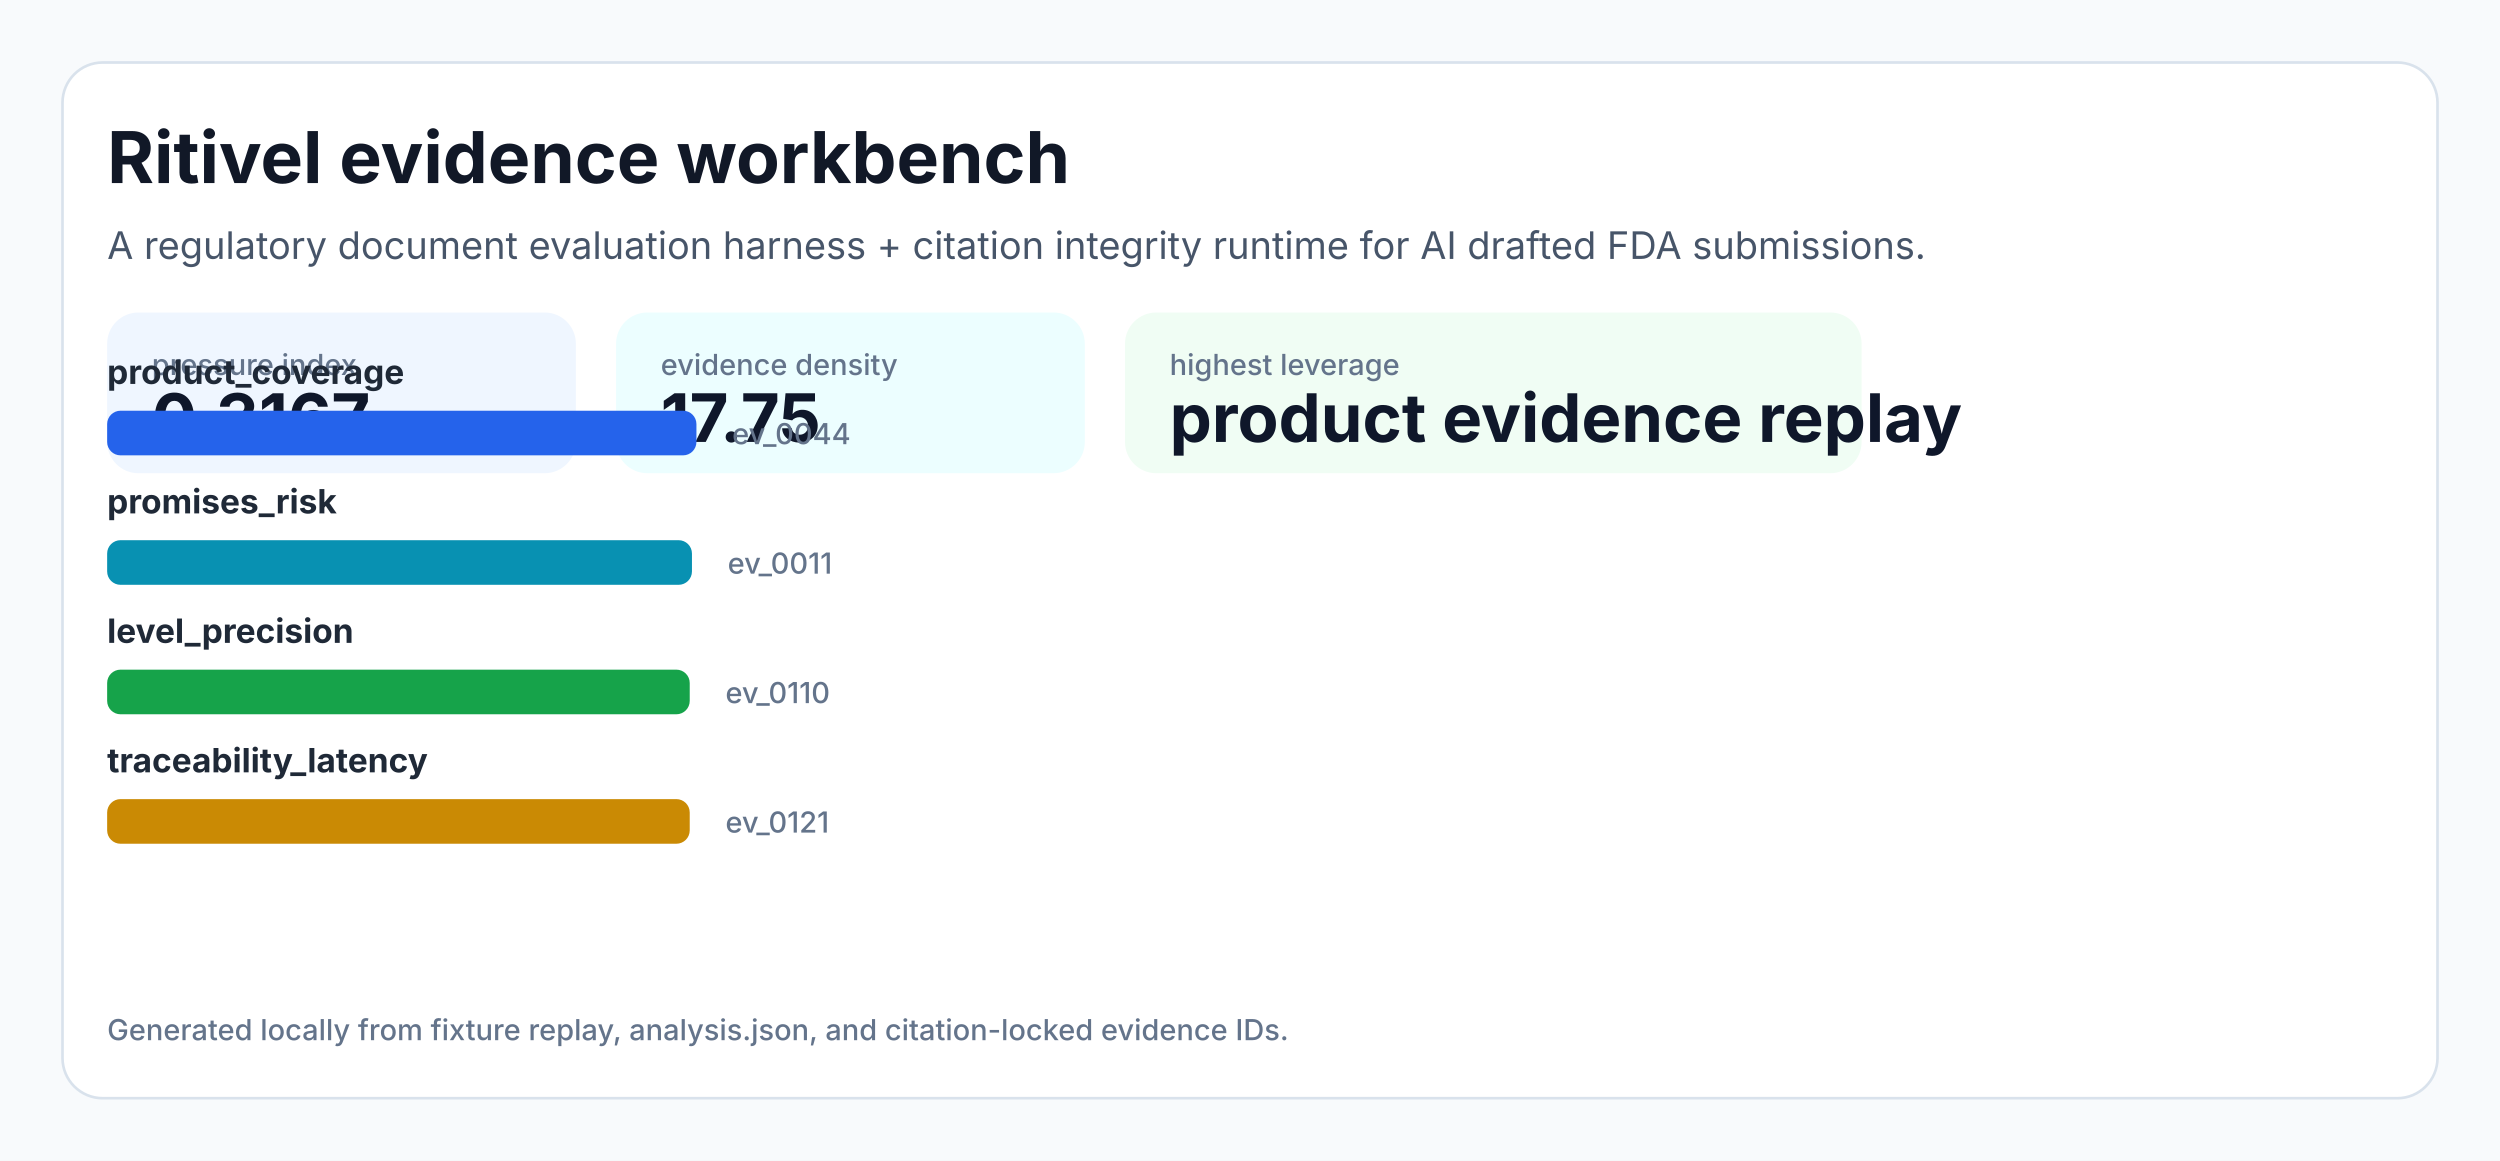
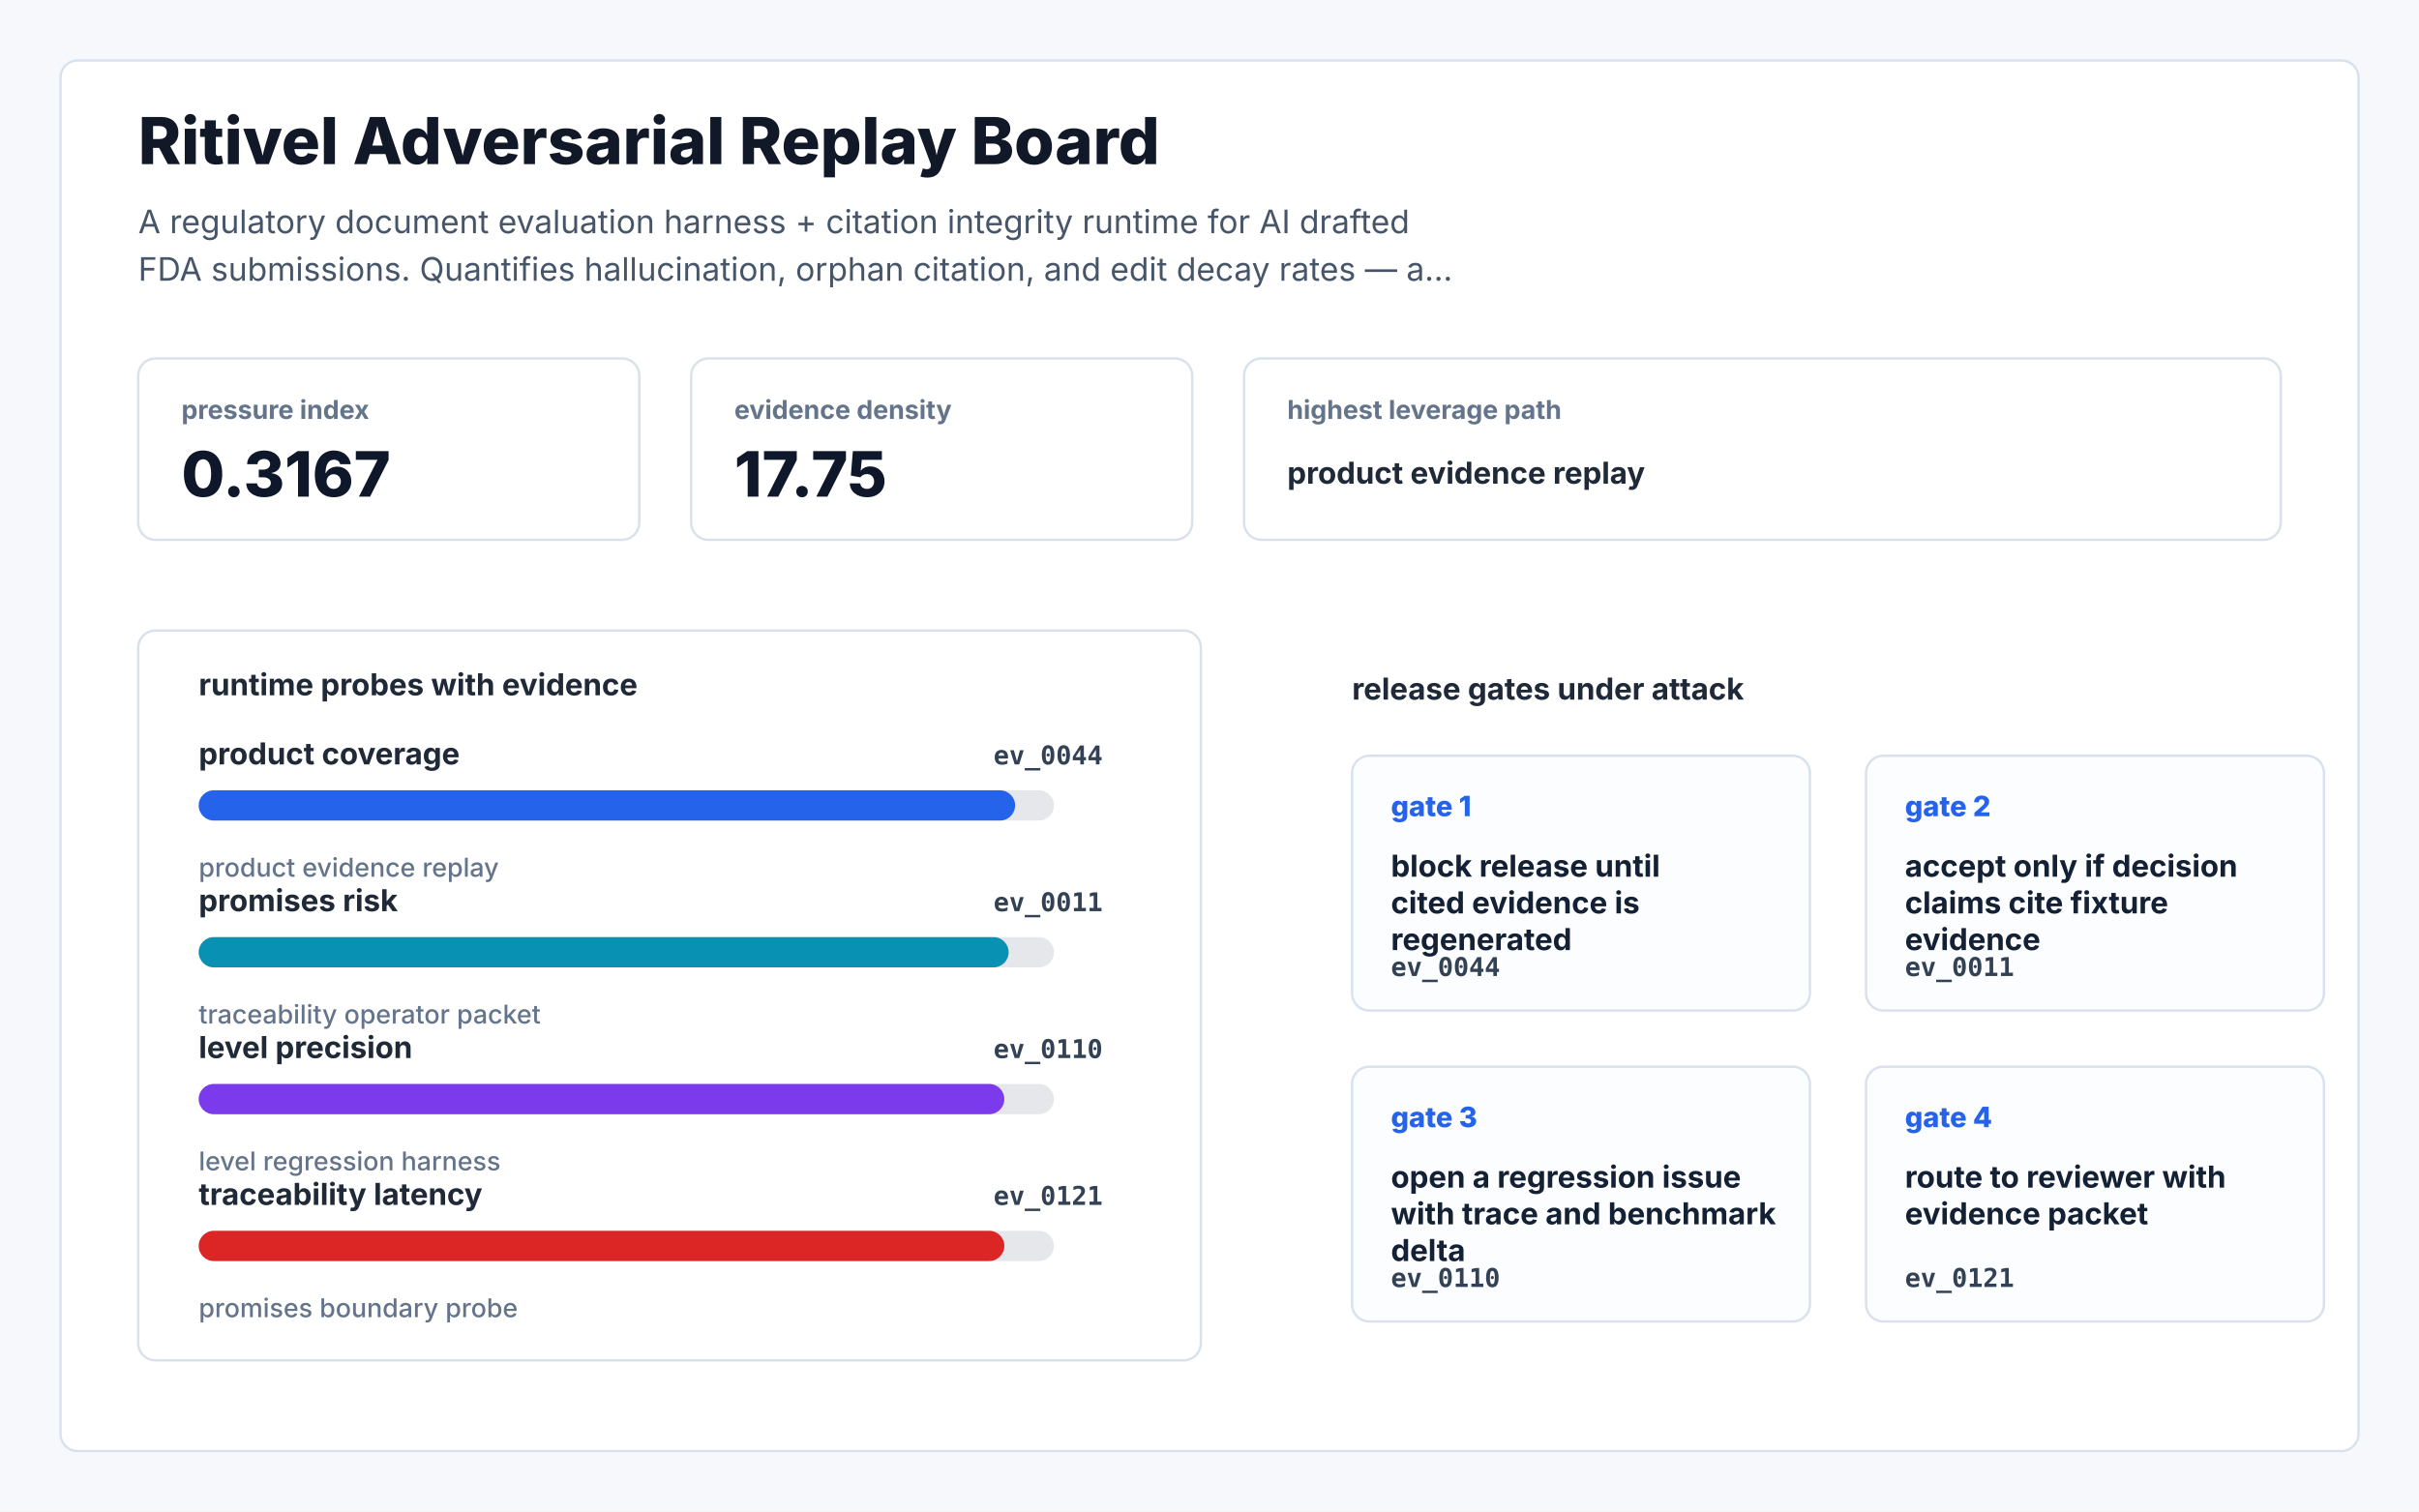
- <svg xmlns="http://www.w3.org/2000/svg" width="1120" height="520" viewBox="0 0 1120 520" role="img" aria-label="Ritivel project working dashboard preview">
+ <svg xmlns="http://www.w3.org/2000/svg" width="1120" height="700" viewBox="0 0 1120 700" role="img" aria-label="Ritivel visual evidence dashboard">
  <defs>
    <style>
-       .bg { fill: #f8fafc; }
-       .panel { fill: #ffffff; stroke: #d9e2ec; stroke-width: 1.2; }
-       .title { font: 700 32px -apple-system, BlinkMacSystemFont, "Segoe UI", sans-serif; fill: #111827; }
-       .sub { font: 400 17px -apple-system, BlinkMacSystemFont, "Segoe UI", sans-serif; fill: #475569; }
-       .label { font: 650 15px -apple-system, BlinkMacSystemFont, "Segoe UI", sans-serif; fill: #1f2937; }
-       .small { font: 500 13px -apple-system, BlinkMacSystemFont, "Segoe UI", sans-serif; fill: #64748b; }
-       .metric { font: 750 30px -apple-system, BlinkMacSystemFont, "Segoe UI", sans-serif; fill: #0f172a; }
+       .bg { fill:#f7f8fb; }
+       .panel { fill:#ffffff; stroke:#d8e1ec; stroke-width:1.1; }
+       .card { fill:#ffffff; stroke:#d8e1ec; stroke-width:1.1; }
+       .actioncard { fill:#fbfdff; stroke:#d8e1ec; stroke-width:1.1; }
+       .title { font:760 30px -apple-system,BlinkMacSystemFont,"Segoe UI",sans-serif; fill:#111827; }
+       .sub { font:420 15px -apple-system,BlinkMacSystemFont,"Segoe UI",sans-serif; fill:#475569; }
+       .label { font:700 14px -apple-system,BlinkMacSystemFont,"Segoe UI",sans-serif; fill:#1f2937; }
+       .caption { font:500 12px -apple-system,BlinkMacSystemFont,"Segoe UI",sans-serif; fill:#64748b; }
+       .small { font:650 12px -apple-system,BlinkMacSystemFont,"Segoe UI",sans-serif; fill:#64748b; }
+       .metric { font:780 29px -apple-system,BlinkMacSystemFont,"Segoe UI",sans-serif; fill:#0f172a; }
+       .rank { font:760 13px -apple-system,BlinkMacSystemFont,"Segoe UI",sans-serif; fill:#2563eb; }
+       .cardtext { font:650 14px -apple-system,BlinkMacSystemFont,"Segoe UI",sans-serif; fill:#142033; }
+       .mono { font:700 12px ui-monospace,SFMono-Regular,Menlo,monospace; fill:#334155; }
    </style>
  </defs>
-   <rect class="bg" width="1120" height="520" rx="0" />
-   <rect class="panel" x="28" y="28" width="1064" height="464" rx="18" />
-   <text class="title" x="48" y="82">Ritivel evidence workbench</text>
-   <text class="sub" x="48" y="116">A regulatory document evaluation harness + citation integrity runtime for AI drafted FDA submissions.</text>
-   <rect x="48" y="140" width="210" height="72" rx="14" fill="#eff6ff" />
-   <text class="small" x="68" y="168">pressure index</text>
-   <text class="metric" x="68" y="198">0.3167</text>
-   <rect x="276" y="140" width="210" height="72" rx="14" fill="#ecfeff" />
-   <text class="small" x="296" y="168">evidence density</text>
-   <text class="metric" x="296" y="198">17.75</text>
-   <rect x="504" y="140" width="330" height="72" rx="14" fill="#f0fdf4" />
-   <text class="small" x="524" y="168">highest leverage</text>
-   <text class="metric" x="524" y="198">product evidence replay</text>
-   <text x="48" y="172" class="label">product_coverage</text>
-   <rect x="48" y="184" width="264" height="20" rx="6" fill="#2563eb" />
-   <text x="328" y="199" class="small">ev_0044</text>
-   <text x="48" y="230" class="label">promises_risk</text>
-   <rect x="48" y="242" width="262" height="20" rx="6" fill="#0891b2" />
-   <text x="326" y="257" class="small">ev_0011</text>
-   <text x="48" y="288" class="label">level_precision</text>
-   <rect x="48" y="300" width="261" height="20" rx="6" fill="#16a34a" />
-   <text x="325" y="315" class="small">ev_0110</text>
-   <text x="48" y="346" class="label">traceability_latency</text>
-   <rect x="48" y="358" width="261" height="20" rx="6" fill="#ca8a04" />
-   <text x="325" y="373" class="small">ev_0121</text>
-   <text class="small" x="48" y="466">Generated locally from fixture replay, analysis.json, and citation-locked evidence IDs.</text>
+   <rect class="bg" width="1120" height="700" />
+   <rect class="panel" x="28" y="28" width="1064" height="644" rx="8" />
+   <text class="title" x="64" y="76">Ritivel Adversarial Replay Board</text>
+   <text class="sub" x="64" y="108">
+     <tspan x="64" dy="0">A regulatory document evaluation harness + citation integrity runtime for AI drafted</tspan>
+     <tspan x="64" dy="22">FDA submissions. Quantifies hallucination, orphan citation, and edit decay rates — a...</tspan>
+   </text>
+   <rect class="card" x="64" y="166" width="232" height="84" rx="8" />
+   <text class="small" x="84" y="194">pressure index</text>
+   <text class="metric" x="84" y="230">0.3167</text>
+   <rect class="card" x="320" y="166" width="232" height="84" rx="8" />
+   <text class="small" x="340" y="194">evidence density</text>
+   <text class="metric" x="340" y="230">17.75</text>
+   <rect class="card" x="576" y="166" width="480" height="84" rx="8" />
+   <text class="small" x="596" y="194">highest leverage path</text>
+   <text class="label" x="596" y="224">
+     <tspan x="596" dy="0">product evidence replay</tspan>
+   </text>
+   <rect class="card" x="64" y="292" width="492" height="338" rx="8" />
+   <text class="label" x="92" y="322">runtime probes with evidence</text>
+   <text x="92" y="354" class="label">product coverage</text>
+   <text x="460" y="354" class="mono">ev_0044</text>
+   <rect x="92" y="366" width="396" height="14" rx="7" fill="#e5e7eb" />
+   <rect x="92" y="366" width="378" height="14" rx="7" fill="#2563eb" />
+   <text x="92" y="406" class="caption">product evidence replay</text>
+   <text x="92" y="422" class="label">promises risk</text>
+   <text x="460" y="422" class="mono">ev_0011</text>
+   <rect x="92" y="434" width="396" height="14" rx="7" fill="#e5e7eb" />
+   <rect x="92" y="434" width="375" height="14" rx="7" fill="#0891b2" />
+   <text x="92" y="474" class="caption">traceability operator packet</text>
+   <text x="92" y="490" class="label">level precision</text>
+   <text x="460" y="490" class="mono">ev_0110</text>
+   <rect x="92" y="502" width="396" height="14" rx="7" fill="#e5e7eb" />
+   <rect x="92" y="502" width="373" height="14" rx="7" fill="#7c3aed" />
+   <text x="92" y="542" class="caption">level regression harness</text>
+   <text x="92" y="558" class="label">traceability latency</text>
+   <text x="460" y="558" class="mono">ev_0121</text>
+   <rect x="92" y="570" width="396" height="14" rx="7" fill="#e5e7eb" />
+   <rect x="92" y="570" width="373" height="14" rx="7" fill="#dc2626" />
+   <text x="92" y="610" class="caption">promises boundary probe</text>
+   <text class="label" x="626" y="324">release gates under attack</text>
+   <rect class="actioncard" x="626" y="350" width="212" height="118" rx="8" />
+   <text class="rank" x="644" y="378">gate 1</text>
+   <text class="cardtext" x="644" y="406">
+     <tspan x="644" dy="0">block release until</tspan>
+     <tspan x="644" dy="17">cited evidence is</tspan>
+     <tspan x="644" dy="17">regenerated</tspan>
+   </text>
+   <text class="mono" x="644" y="452">ev_0044</text>
+   <rect class="actioncard" x="864" y="350" width="212" height="118" rx="8" />
+   <text class="rank" x="882" y="378">gate 2</text>
+   <text class="cardtext" x="882" y="406">
+     <tspan x="882" dy="0">accept only if decision</tspan>
+     <tspan x="882" dy="17">claims cite fixture</tspan>
+     <tspan x="882" dy="17">evidence</tspan>
+   </text>
+   <text class="mono" x="882" y="452">ev_0011</text>
+   <rect class="actioncard" x="626" y="494" width="212" height="118" rx="8" />
+   <text class="rank" x="644" y="522">gate 3</text>
+   <text class="cardtext" x="644" y="550">
+     <tspan x="644" dy="0">open a regression issue</tspan>
+     <tspan x="644" dy="17">with trace and benchmark</tspan>
+     <tspan x="644" dy="17">delta</tspan>
+   </text>
+   <text class="mono" x="644" y="596">ev_0110</text>
+   <rect class="actioncard" x="864" y="494" width="212" height="118" rx="8" />
+   <text class="rank" x="882" y="522">gate 4</text>
+   <text class="cardtext" x="882" y="550">
+     <tspan x="882" dy="0">route to reviewer with</tspan>
+     <tspan x="882" dy="17">evidence packet</tspan>
+   </text>
+   <text class="mono" x="882" y="596">ev_0121</text>
</svg>
